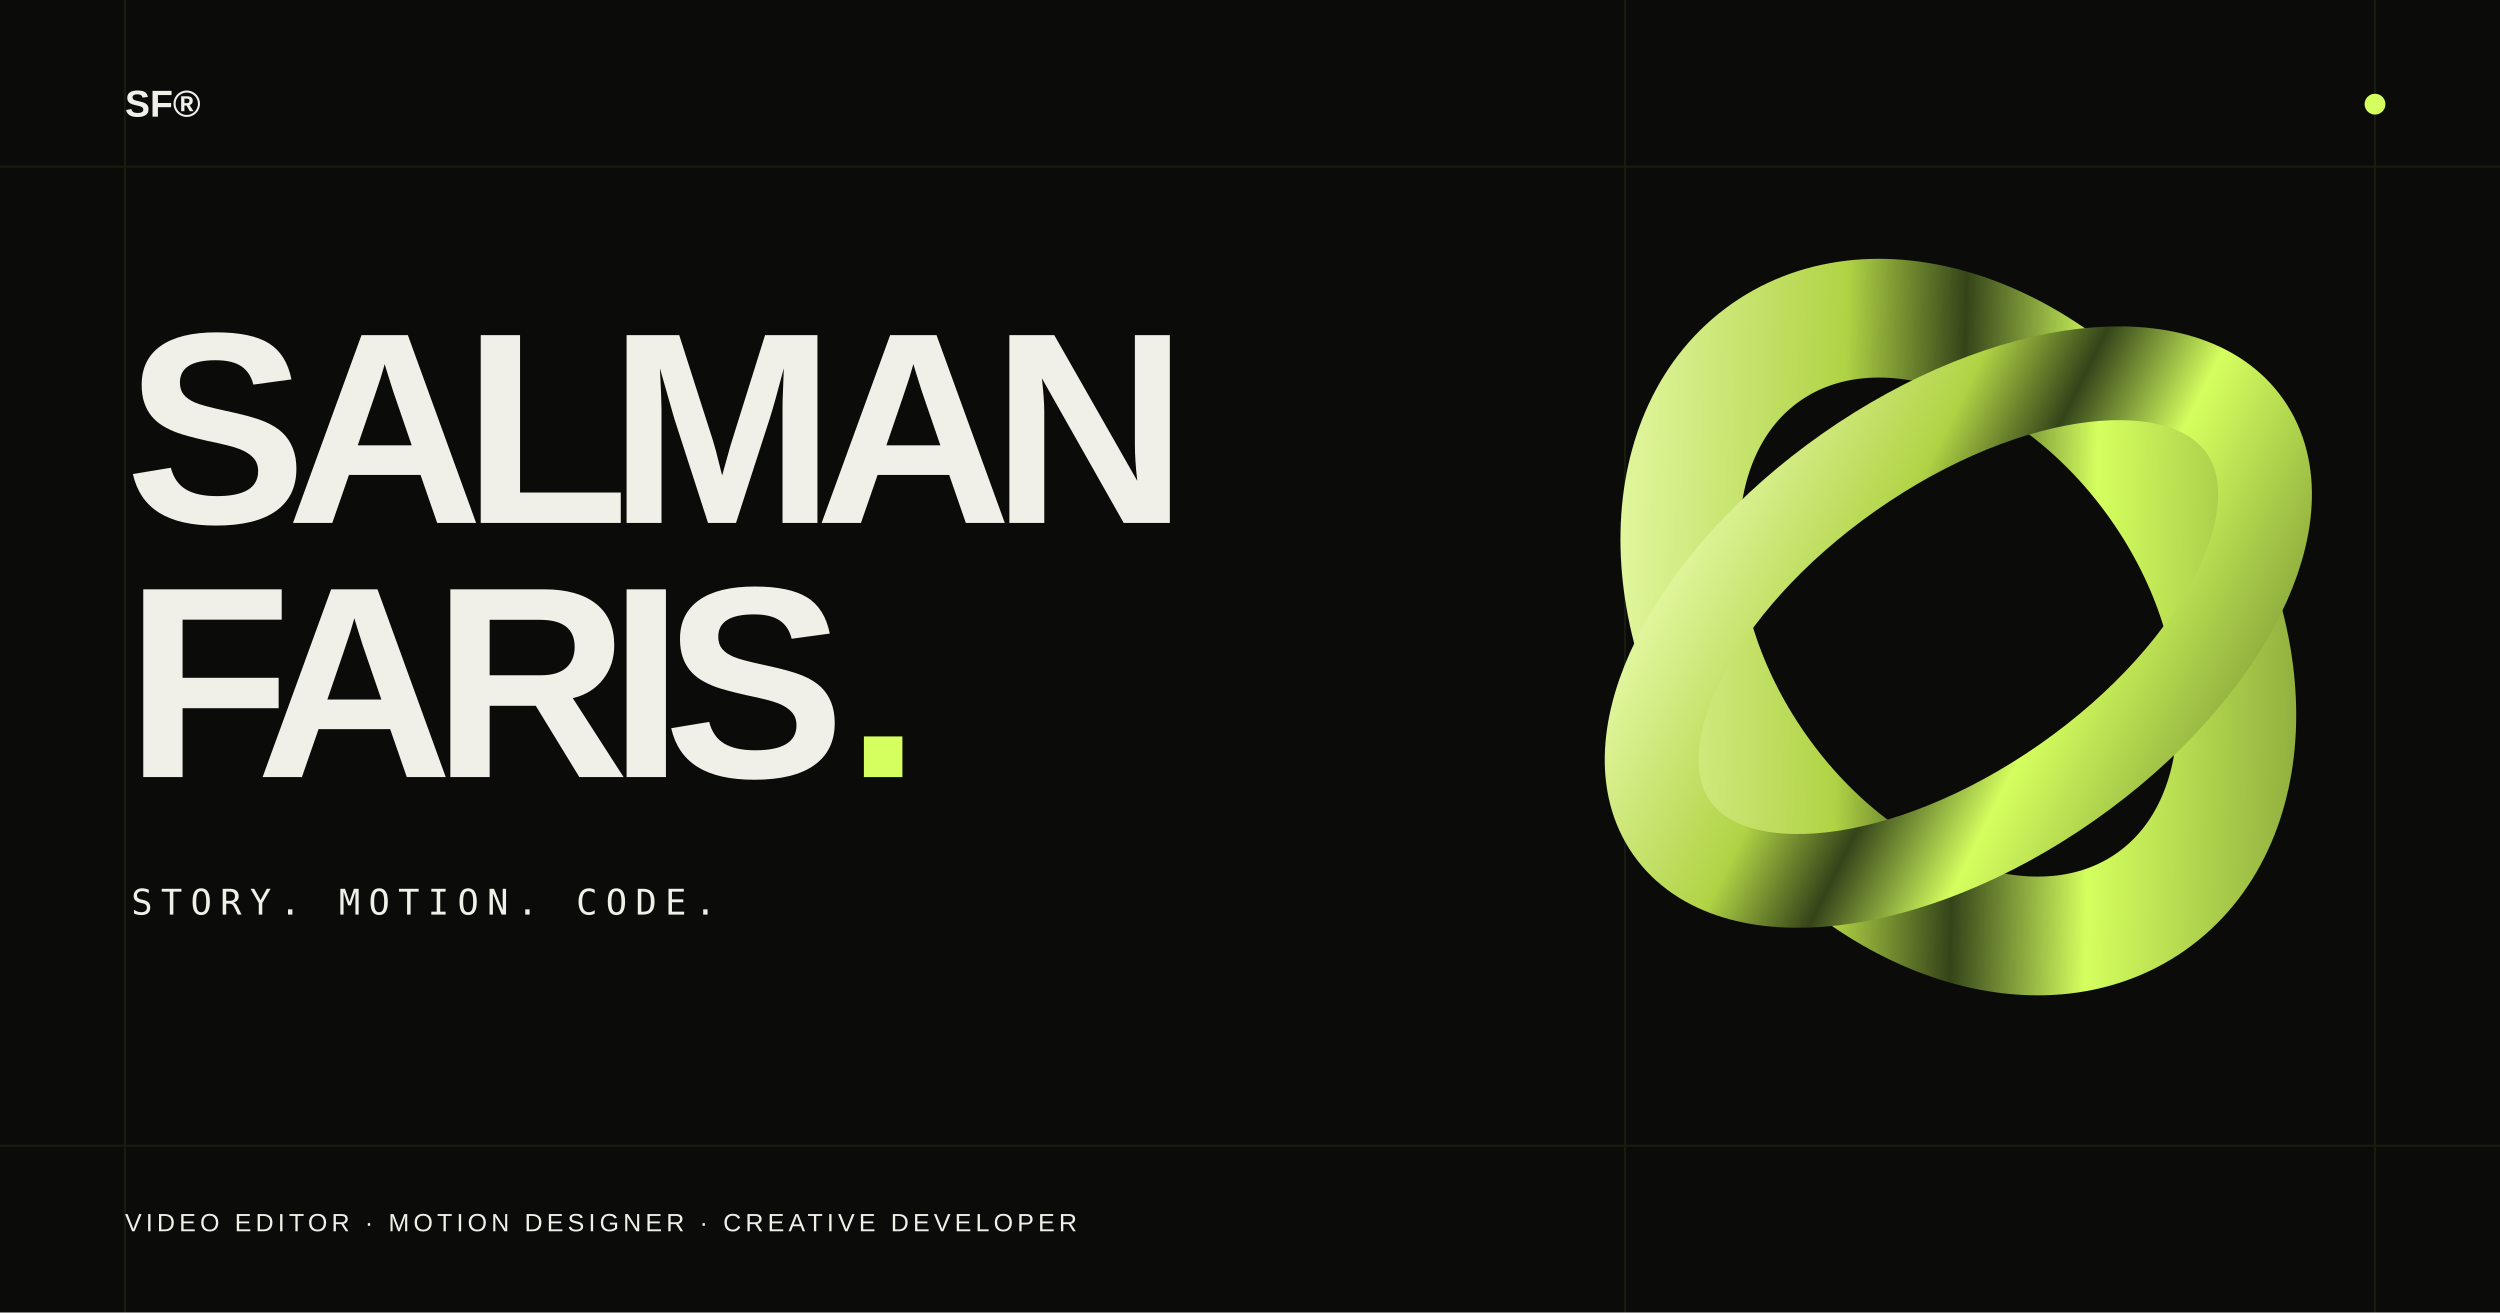
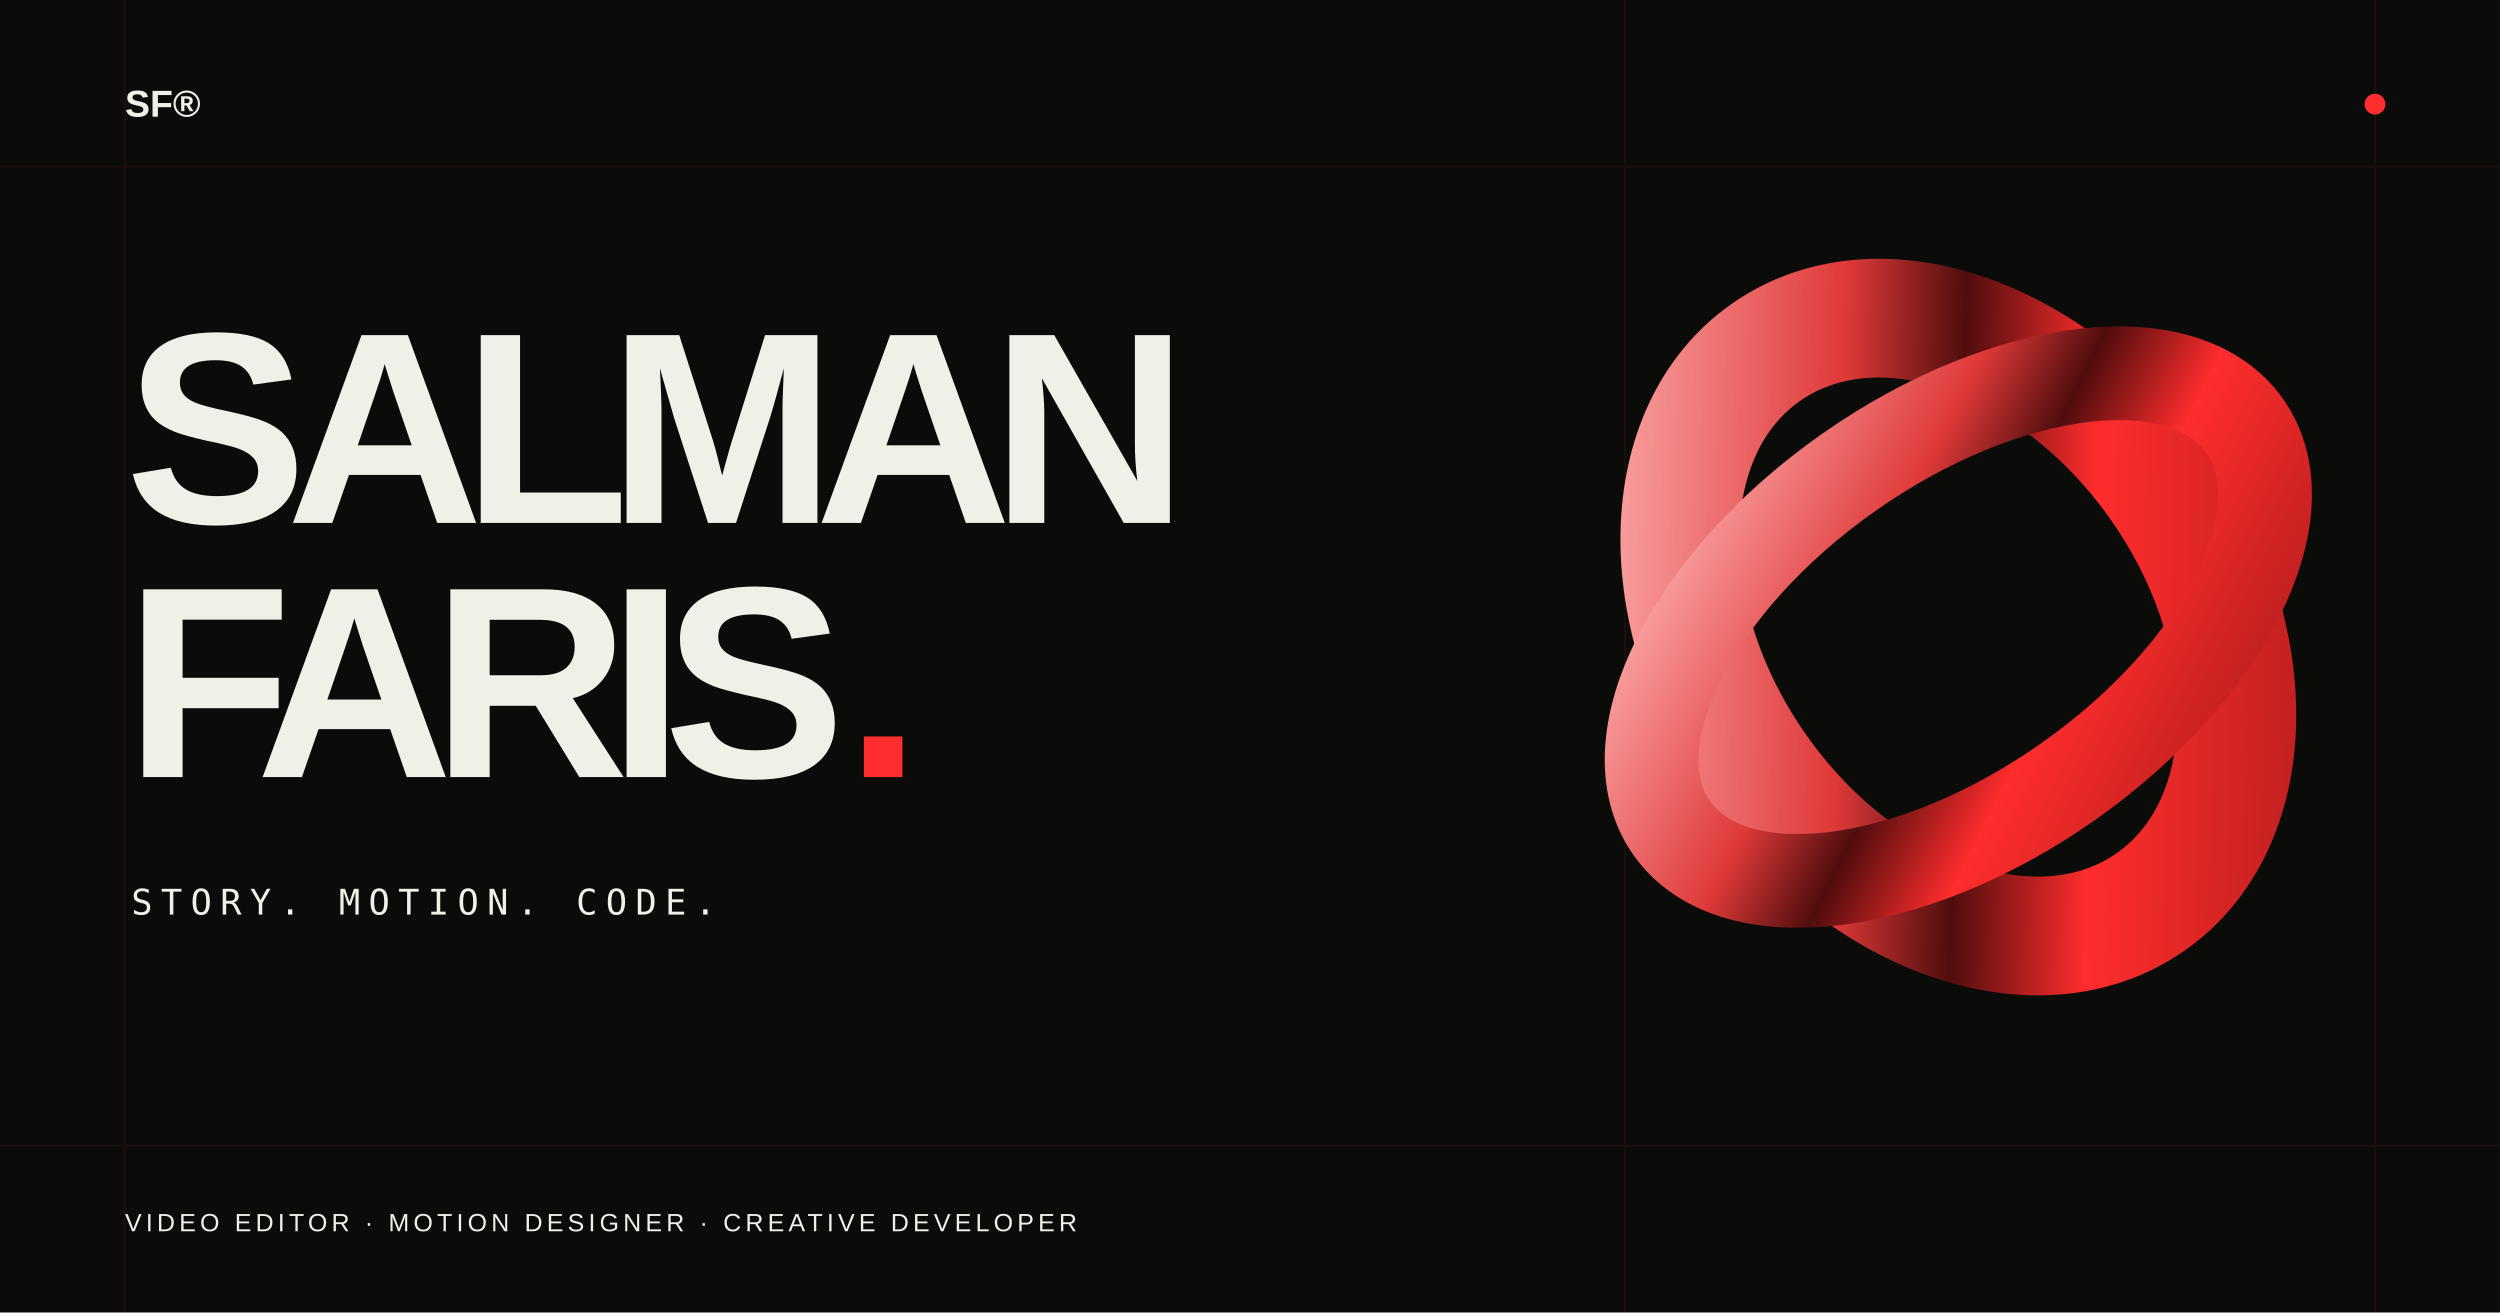
<svg xmlns="http://www.w3.org/2000/svg" viewBox="0 0 1200 630">
  <defs>
    <linearGradient id="g" x2="1" y2="1">
-       <stop stop-color="#eeffb4" />
-       <stop offset=".35" stop-color="#b0d345" />
-       <stop offset=".5" stop-color="#344419" />
-       <stop offset=".67" stop-color="#d5ff5f" />
-       <stop offset="1" stop-color="#7f9a36" />
+       <stop stop-color="#ffb4b4" />
+       <stop offset=".35" stop-color="#df3939" />
+       <stop offset=".5" stop-color="#500d0d" />
+       <stop offset=".67" stop-color="#ff2d2d" />
+       <stop offset="1" stop-color="#b31d1d" />
    </linearGradient>
  </defs>
  <path fill="#0b0c0a" d="M0 0h1200v630H0z" />
-   <g stroke="#d5ff5f" stroke-opacity=".07">
+   <g stroke="#ff2d2d" stroke-opacity=".07">
    <path d="M60 0v630M1140 0v630M0 80h1200M0 550h1200M780 0v630" />
  </g>
  <g fill="#f0f0e9" font-family="Arial,Helvetica,sans-serif">
    <text x="60" y="56" font-size="18" font-weight="700">SF®</text>
    <text x="60" y="251" font-size="131" font-weight="700" letter-spacing="-10">SALMAN</text>
-     <text x="60" y="373" font-size="131" font-weight="700" letter-spacing="-10">FARIS<tspan fill="#d5ff5f">.</tspan>
+     <text x="60" y="373" font-size="131" font-weight="700" letter-spacing="-10">FARIS<tspan fill="#ff2d2d">.</tspan>
    </text>
    <text x="63" y="439" font-family="monospace" font-size="17" letter-spacing="4">STORY. MOTION. CODE.</text>
    <text x="60" y="591" font-size="12" letter-spacing="2">VIDEO EDITOR · MOTION DESIGNER · CREATIVE DEVELOPER</text>
  </g>
  <g transform="translate(940 301) rotate(-35)">
    <ellipse rx="118" ry="161" fill="none" stroke="url(#g)" stroke-width="57" />
    <ellipse rx="168" ry="91" fill="none" stroke="url(#g)" stroke-width="45" />
  </g>
-   <circle cx="1140" cy="50" r="5" fill="#d5ff5f" />
+   <circle cx="1140" cy="50" r="5" fill="#ff2d2d" />
</svg>
